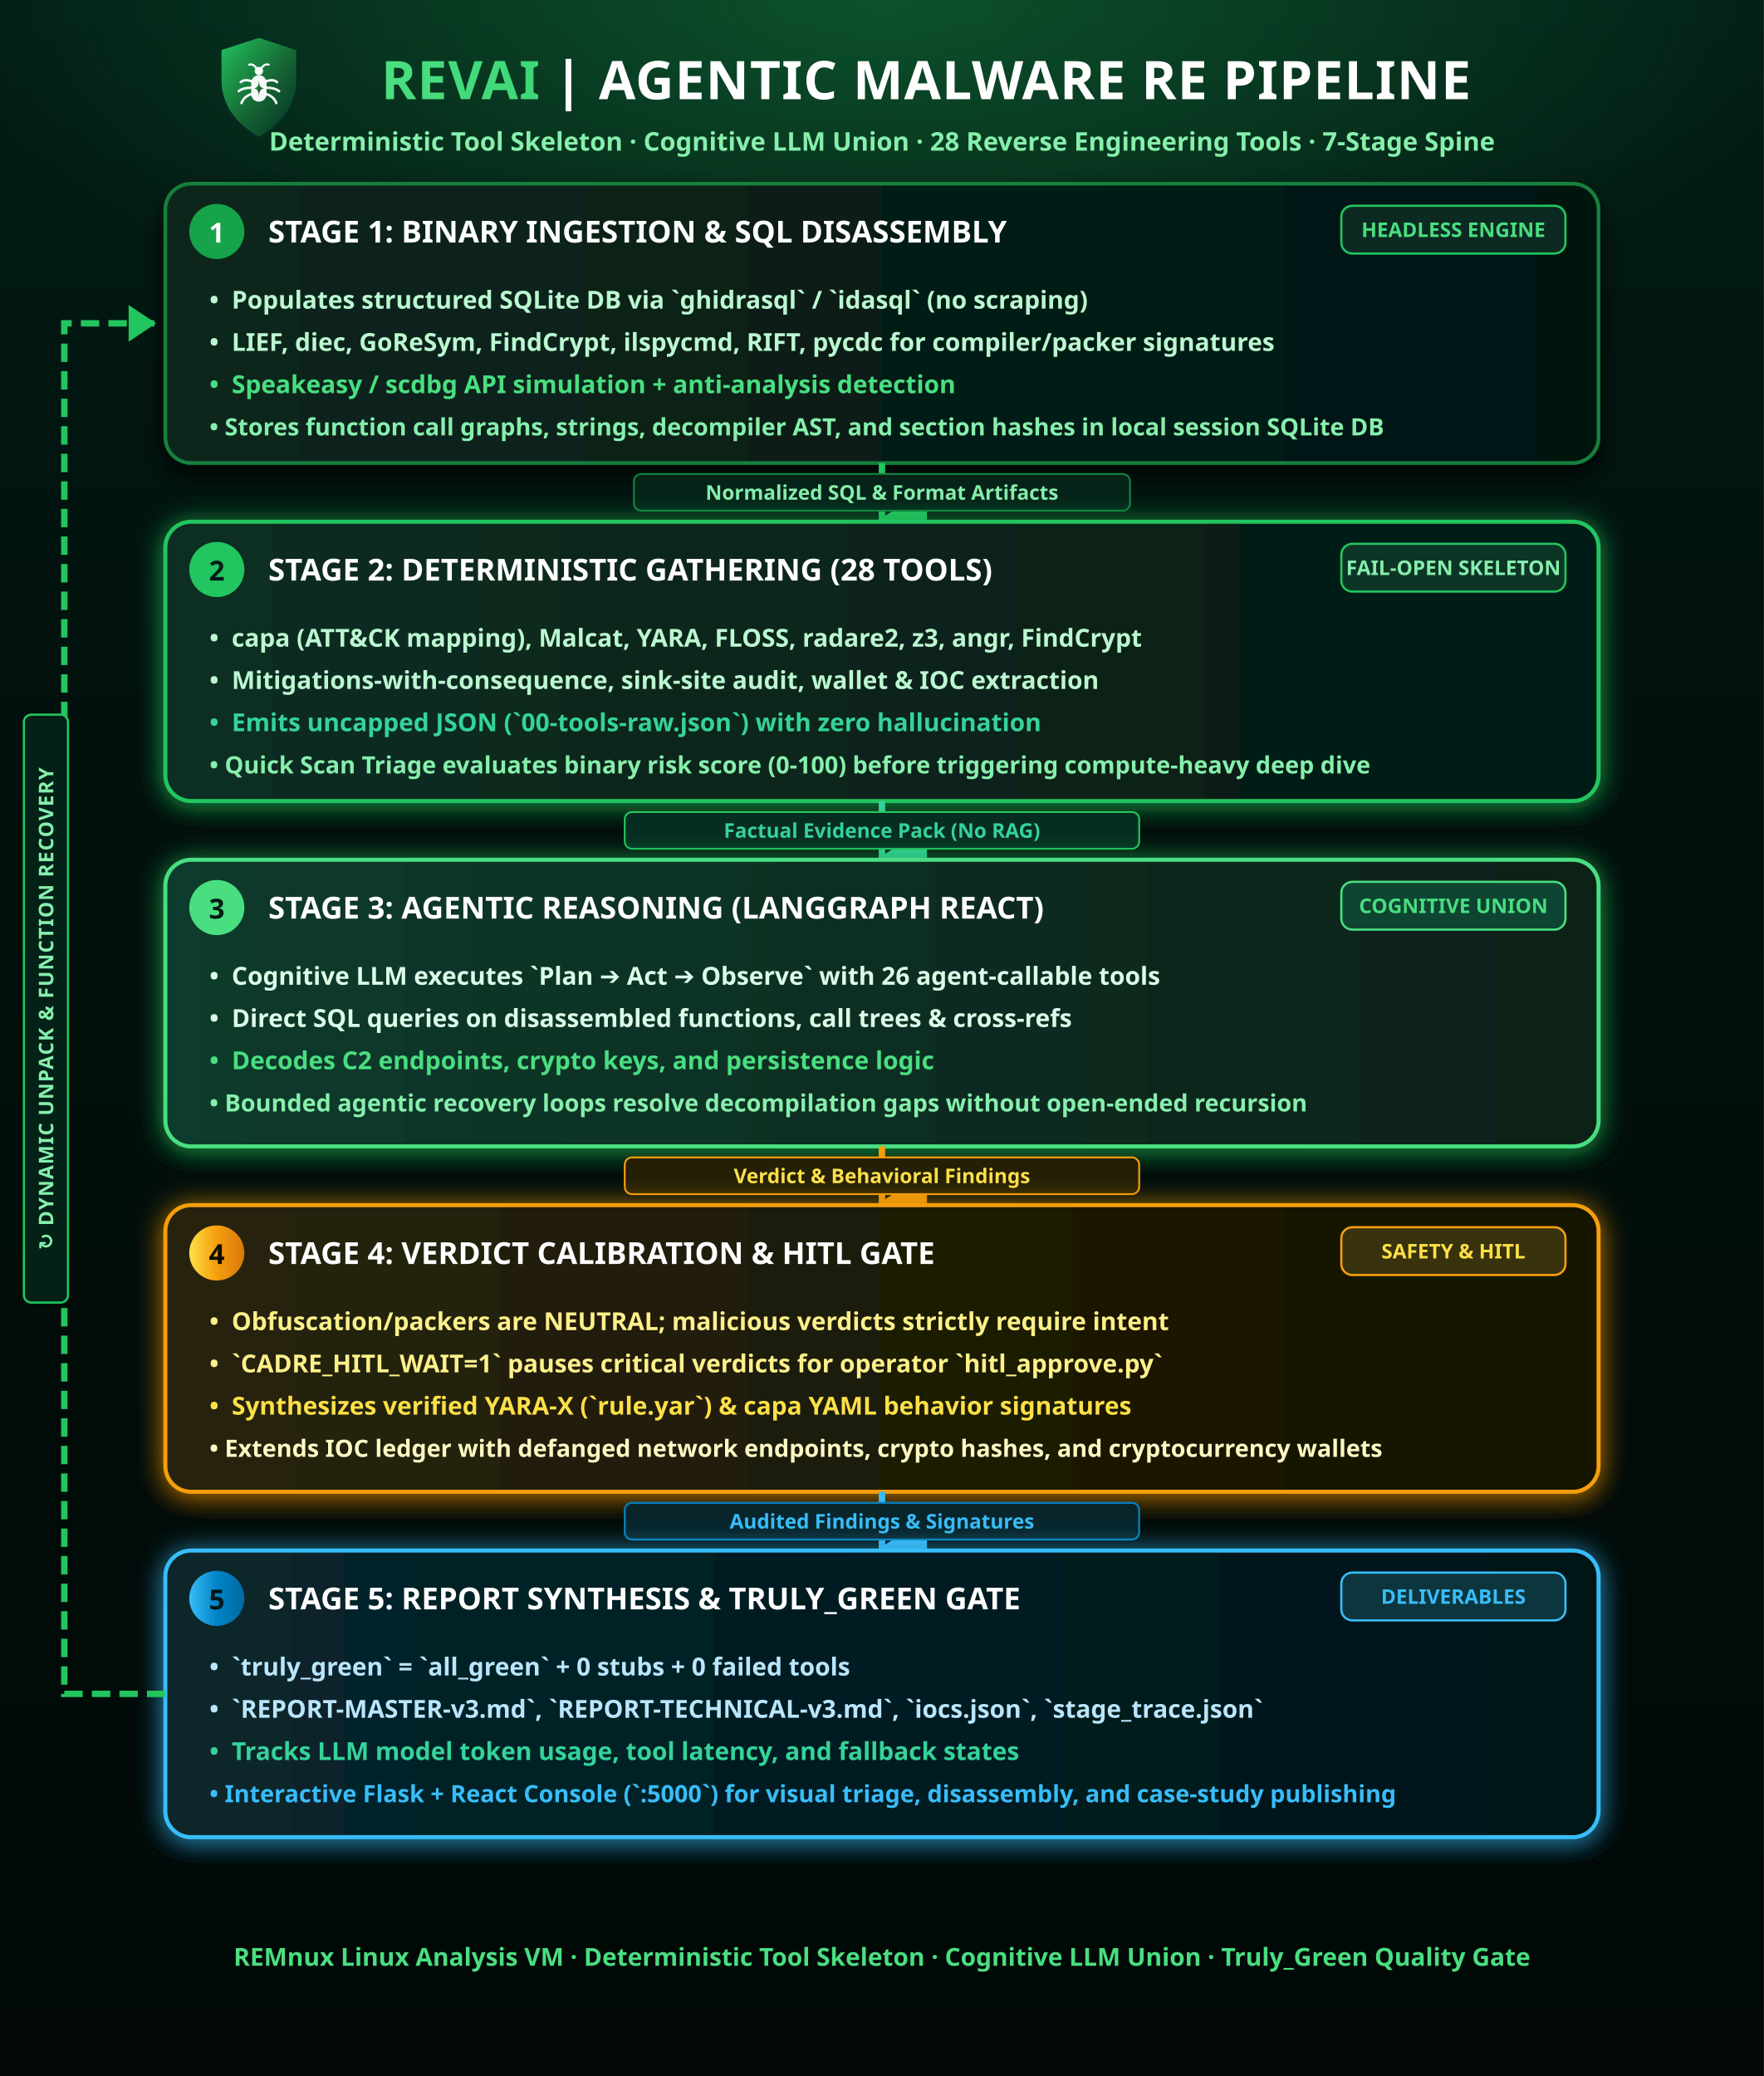
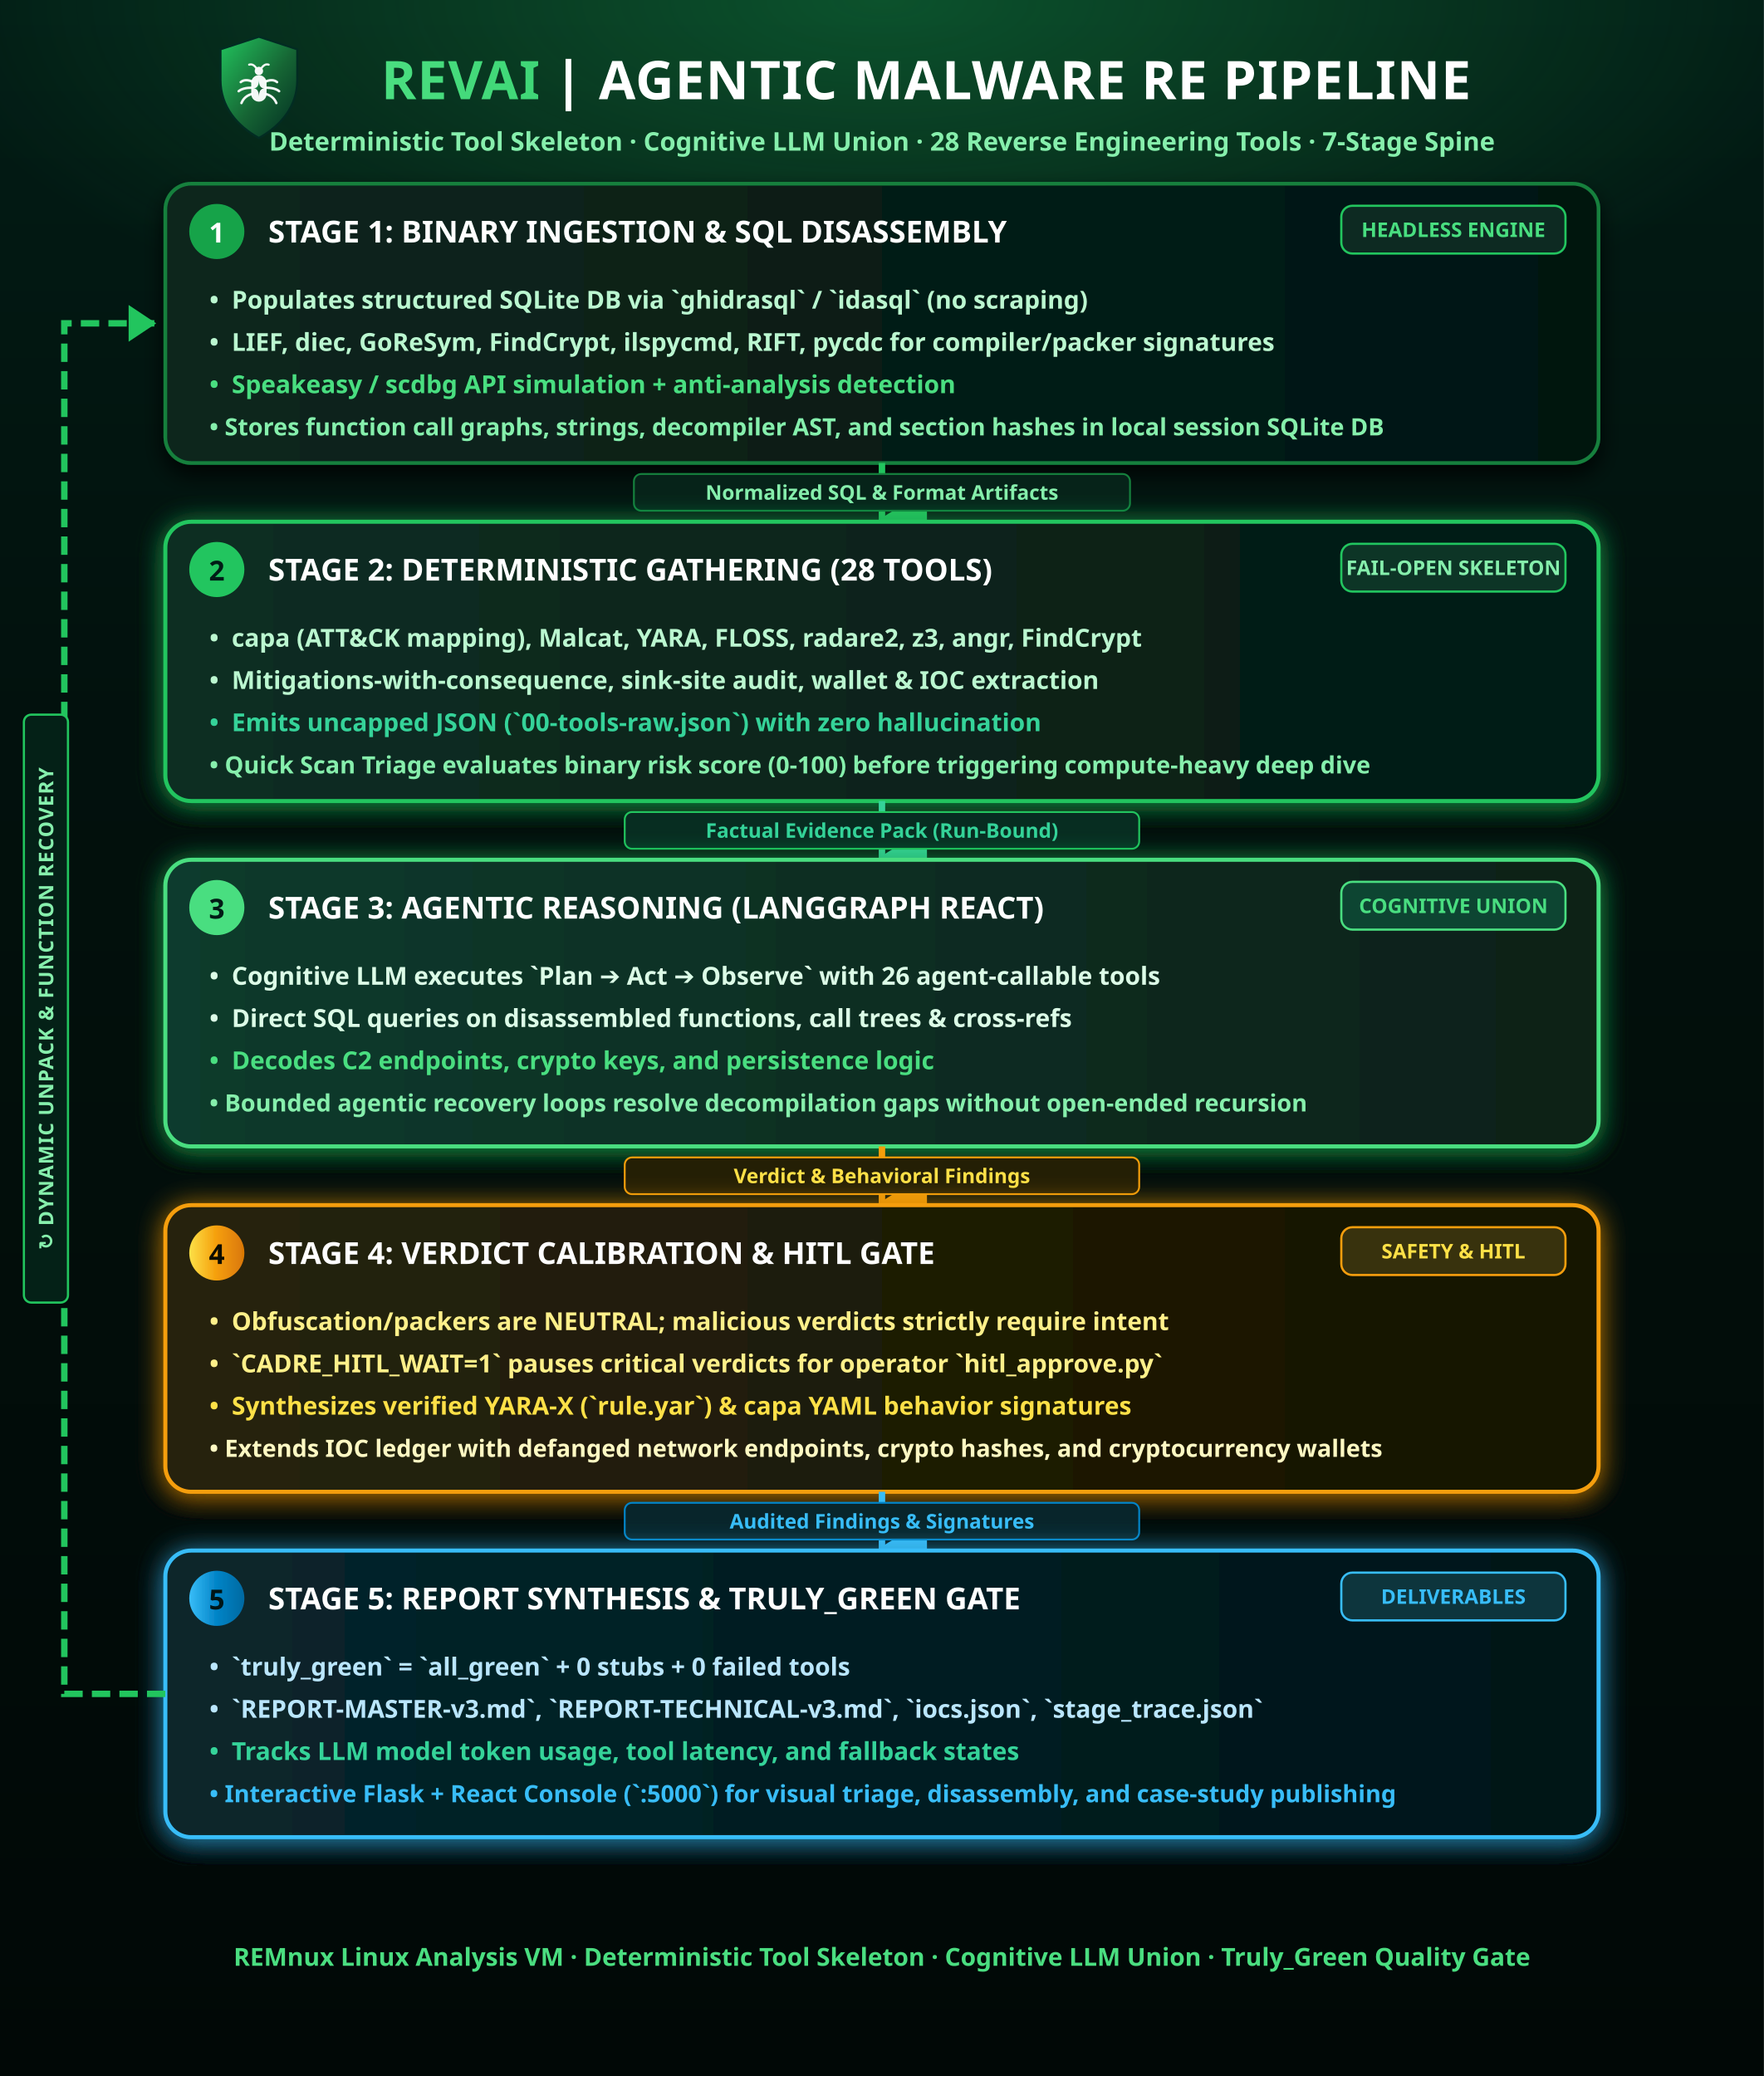
<svg xmlns="http://www.w3.org/2000/svg" width="960" height="1130" viewBox="0 0 960 1130" role="img" aria-label="RevAI Malware Reverse Engineering Architecture Flow">
  <defs>
    <linearGradient id="bgGrad" x1="0" y1="0" x2="0" y2="1">
      <stop offset="0%" stop-color="#021c15" />
      <stop offset="35%" stop-color="#02110d" />
      <stop offset="100%" stop-color="#010806" />
    </linearGradient>
    <radialGradient id="topGlow" cx="50%" cy="0%" r="55%">
      <stop offset="0%" stop-color="#22c55e" stop-opacity="0.32" />
      <stop offset="100%" stop-color="#22c55e" stop-opacity="0" />
    </radialGradient>
    <linearGradient id="shieldGrad" x1="0" y1="0" x2="1" y2="1">
      <stop offset="0%" stop-color="#22c55e" />
      <stop offset="55%" stop-color="#166534" />
      <stop offset="100%" stop-color="#022c22" />
    </linearGradient>
    <linearGradient id="emeraldGrad" x1="0" y1="0" x2="1" y2="0">
      <stop offset="0%" stop-color="#4ade80" />
      <stop offset="50%" stop-color="#22c55e" />
      <stop offset="100%" stop-color="#16a34a" />
    </linearGradient>
    <linearGradient id="goldGrad" x1="0" y1="0" x2="1" y2="0">
      <stop offset="0%" stop-color="#fde047" />
      <stop offset="50%" stop-color="#f59e0b" />
      <stop offset="100%" stop-color="#d97706" />
    </linearGradient>
    <linearGradient id="cyanGrad" x1="0" y1="0" x2="1" y2="0">
      <stop offset="0%" stop-color="#38bdf8" />
      <stop offset="50%" stop-color="#0284c7" />
      <stop offset="100%" stop-color="#0369a1" />
    </linearGradient>
    <linearGradient id="cardIntake" x1="0" y1="0" x2="1" y2="0">
      <stop offset="0%" stop-color="#09261d" />
      <stop offset="100%" stop-color="#041611" />
    </linearGradient>
    <linearGradient id="cardTools" x1="0" y1="0" x2="1" y2="0">
      <stop offset="0%" stop-color="#0b2e23" />
      <stop offset="100%" stop-color="#051a13" />
    </linearGradient>
    <linearGradient id="cardAgent" x1="0" y1="0" x2="1" y2="0">
      <stop offset="0%" stop-color="#0f3b2d" />
      <stop offset="100%" stop-color="#072018" />
    </linearGradient>
    <linearGradient id="cardGate" x1="0" y1="0" x2="1" y2="0">
      <stop offset="0%" stop-color="#262309" />
      <stop offset="100%" stop-color="#161404" />
    </linearGradient>
    <linearGradient id="cardReport" x1="0" y1="0" x2="1" y2="0">
      <stop offset="0%" stop-color="#07262c" />
      <stop offset="100%" stop-color="#031518" />
    </linearGradient>
    <filter id="shadow" x="-10%" y="-10%" width="120%" height="120%">
      <feDropShadow dx="0" dy="6" stdDeviation="6" flood-color="#000000" flood-opacity="0.8" />
    </filter>
    <filter id="glowGreen" x="-20%" y="-20%" width="140%" height="140%">
      <feDropShadow dx="0" dy="0" stdDeviation="7" flood-color="#22c55e" flood-opacity="0.5" />
    </filter>
    <filter id="glowGold" x="-20%" y="-20%" width="140%" height="140%">
      <feDropShadow dx="0" dy="0" stdDeviation="7" flood-color="#f59e0b" flood-opacity="0.5" />
    </filter>
    <filter id="glowCyan" x="-20%" y="-20%" width="140%" height="140%">
      <feDropShadow dx="0" dy="0" stdDeviation="7" flood-color="#38bdf8" flood-opacity="0.5" />
    </filter>
    <marker id="arrDownGreen" markerWidth="10" markerHeight="10" refX="5" refY="7" orient="auto">
      <polygon points="0 0, 10 0, 5 8" fill="#22c55e" />
    </marker>
    <marker id="arrDownEmerald" markerWidth="10" markerHeight="10" refX="5" refY="7" orient="auto">
      <polygon points="0 0, 10 0, 5 8" fill="#34d399" />
    </marker>
    <marker id="arrDownGold" markerWidth="10" markerHeight="10" refX="5" refY="7" orient="auto">
      <polygon points="0 0, 10 0, 5 8" fill="#f59e0b" />
    </marker>
    <marker id="arrDownCyan" markerWidth="10" markerHeight="10" refX="5" refY="7" orient="auto">
      <polygon points="0 0, 10 0, 5 8" fill="#38bdf8" />
    </marker>
  </defs>
  <rect width="960" height="1130" fill="url(#bgGrad)" />
  <rect width="960" height="380" fill="url(#topGlow)" />
  <g transform="translate(480, 46)">
    <g transform="translate(-360, -26) scale(0.38)">
      <path d="M55 0 L110 18 V62 C110 100 86 128 55 145 C24 128 0 100 0 62 V18 Z" fill="url(#shieldGrad)" stroke="#022c22" stroke-width="3" />
      <path d="M52 46 Q47 38 41 40" fill="none" stroke="#ffffff" stroke-width="3" stroke-linecap="round" opacity="0.95" />
      <path d="M58 46 Q63 38 69 40" fill="none" stroke="#ffffff" stroke-width="3" stroke-linecap="round" opacity="0.95" />
      <path d="M45 64 Q35 60 29 65" fill="none" stroke="#ffffff" stroke-width="3.5" stroke-linecap="round" opacity="0.95" />
      <path d="M65 64 Q75 60 81 65" fill="none" stroke="#ffffff" stroke-width="3.5" stroke-linecap="round" opacity="0.95" />
      <path d="M45 73 Q32 73 26 78" fill="none" stroke="#ffffff" stroke-width="3.5" stroke-linecap="round" opacity="0.95" />
      <path d="M65 73 Q78 73 84 78" fill="none" stroke="#ffffff" stroke-width="3.5" stroke-linecap="round" opacity="0.95" />
      <path d="M45 82 Q34 85 30 95" fill="none" stroke="#ffffff" stroke-width="3.5" stroke-linecap="round" opacity="0.95" />
      <path d="M65 82 Q76 85 80 95" fill="none" stroke="#ffffff" stroke-width="3.5" stroke-linecap="round" opacity="0.95" />
      <rect x="44" y="55" width="22" height="38" rx="11" fill="#ffffff" opacity="0.95" />
      <circle cx="55" cy="49" r="6" fill="#ffffff" opacity="0.95" />
      <path d="M55 62 Q55 74 63 74 Q55 74 55 86 Q55 74 47 74 Q55 74 55 62 Z" fill="url(#shieldGrad)" />
    </g>
    <text x="24" y="8" text-anchor="middle" font-family="'Segoe UI', -apple-system, sans-serif" font-size="29" font-weight="900" letter-spacing="0.5">
      <tspan fill="url(#emeraldGrad)">REVAI</tspan>
      <tspan fill="#ffffff" font-weight="800"> | AGENTIC MALWARE RE PIPELINE</tspan>
    </text>
    <text x="0" y="36" text-anchor="middle" font-family="'Segoe UI', -apple-system, sans-serif" font-size="14" font-weight="600" fill="#86efac">
      Deterministic Tool Skeleton · Cognitive LLM Union · 28 Reverse Engineering Tools · 7-Stage Spine
    </text>
  </g>
  <g transform="translate(90, 100)" filter="url(#shadow)">
    <rect x="0" y="0" width="780" height="152" rx="14" fill="url(#cardIntake)" stroke="#15803d" stroke-width="2" />
    <circle cx="28" cy="26" r="15" fill="#16a34a" />
    <text x="28" y="32" text-anchor="middle" font-family="sans-serif" font-size="15" font-weight="900" fill="#ffffff">1</text>
    <text x="56" y="32" font-family="sans-serif" font-size="16.5" font-weight="900" fill="#ffffff">STAGE 1: BINARY INGESTION &amp; SQL DISASSEMBLY</text>
    <rect x="640" y="12" width="122" height="26" rx="6" fill="#082c20" stroke="#22c55e" stroke-width="1.2" />
    <text x="701" y="29" text-anchor="middle" font-family="sans-serif" font-size="11" font-weight="800" fill="#4ade80">HEADLESS ENGINE</text>
    <g transform="translate(24, 52)">
      <text x="0" y="16" font-family="sans-serif" font-size="13.5" font-weight="600" fill="#bbf7d0">• <strong>Ghidra &amp; IDA Pro Headless:</strong> Populates structured SQLite DB via `ghidrasql` / `idasql` (no scraping)</text>
      <text x="0" y="39" font-family="sans-serif" font-size="13.5" font-weight="600" fill="#bbf7d0">• <strong>Format Extractors:</strong> LIEF, diec, GoReSym, FindCrypt, ilspycmd, RIFT, pycdc for compiler/packer signatures</text>
      <text x="0" y="62" font-family="sans-serif" font-size="13.5" font-weight="700" fill="#4ade80">• <strong>Emulation Oracle &amp; Unpack Pass:</strong> Speakeasy / scdbg API simulation + anti-analysis detection</text>
      <text x="0" y="85" font-family="sans-serif" font-size="13" font-weight="600" fill="#86efac">• Stores function call graphs, strings, decompiler AST, and section hashes in local session SQLite DB</text>
    </g>
  </g>
  <g transform="translate(480, 252)">
    <line x1="0" y1="0" x2="0" y2="32" stroke="#22c55e" stroke-width="3.5" marker-end="url(#arrDownGreen)" />
    <rect x="-135" y="6" width="270" height="20" rx="4" fill="#062319" stroke="#15803d" stroke-width="1" />
    <text x="0" y="20" text-anchor="middle" font-family="sans-serif" font-size="11" font-weight="800" fill="#86efac">Normalized SQL &amp; Format Artifacts</text>
  </g>
  <g transform="translate(90, 284)" filter="url(#shadow)">
    <rect x="0" y="0" width="780" height="152" rx="14" fill="url(#cardTools)" stroke="#22c55e" stroke-width="2.2" filter="url(#glowGreen)" />
    <circle cx="28" cy="26" r="15" fill="#22c55e" />
    <text x="28" y="32" text-anchor="middle" font-family="sans-serif" font-size="15" font-weight="900" fill="#021c15">2</text>
    <text x="56" y="32" font-family="sans-serif" font-size="16.5" font-weight="900" fill="#ffffff">STAGE 2: DETERMINISTIC GATHERING (28 TOOLS)</text>
    <rect x="640" y="12" width="122" height="26" rx="6" fill="#093527" stroke="#22c55e" stroke-width="1.2" />
    <text x="701" y="29" text-anchor="middle" font-family="sans-serif" font-size="11" font-weight="800" fill="#86efac">FAIL-OPEN SKELETON</text>
    <g transform="translate(24, 52)">
      <text x="0" y="16" font-family="sans-serif" font-size="13.5" font-weight="600" fill="#bbf7d0">• <strong>28 Deterministic Tools:</strong> capa (ATT&amp;CK mapping), Malcat, YARA, FLOSS, radare2, z3, angr, FindCrypt</text>
      <text x="0" y="39" font-family="sans-serif" font-size="13.5" font-weight="600" fill="#bbf7d0">• <strong>revai-tools Native Extensions:</strong> Mitigations-with-consequence, sink-site audit, wallet &amp; IOC extraction</text>
      <text x="0" y="62" font-family="sans-serif" font-size="13.5" font-weight="700" fill="#34d399">• <strong>Stage-Tagged Evidence Pack:</strong> Emits uncapped JSON (`00-tools-raw.json`) with zero hallucination</text>
      <text x="0" y="85" font-family="sans-serif" font-size="13" font-weight="600" fill="#86efac">• Quick Scan Triage evaluates binary risk score (0-100) before triggering compute-heavy deep dive</text>
    </g>
  </g>
  <g transform="translate(480, 436)">
    <line x1="0" y1="0" x2="0" y2="32" stroke="#34d399" stroke-width="3.5" marker-end="url(#arrDownEmerald)" />
    <rect x="-140" y="6" width="280" height="20" rx="4" fill="#072d21" stroke="#22c55e" stroke-width="1" />
-     <text x="0" y="20" text-anchor="middle" font-family="sans-serif" font-size="11" font-weight="800" fill="#34d399">Factual Evidence Pack (No RAG)</text>
+     <text x="0" y="20" text-anchor="middle" font-family="sans-serif" font-size="11" font-weight="800" fill="#34d399">Factual Evidence Pack (Run-Bound)</text>
  </g>
  <g transform="translate(90, 468)" filter="url(#shadow)">
    <rect x="0" y="0" width="780" height="156" rx="14" fill="url(#cardAgent)" stroke="#4ade80" stroke-width="2.2" filter="url(#glowGreen)" />
    <circle cx="28" cy="26" r="15" fill="#4ade80" />
    <text x="28" y="32" text-anchor="middle" font-family="sans-serif" font-size="15" font-weight="900" fill="#021c15">3</text>
    <text x="56" y="32" font-family="sans-serif" font-size="16.5" font-weight="900" fill="#ffffff">STAGE 3: AGENTIC REASONING (LANGGRAPH REACT)</text>
    <rect x="640" y="12" width="122" height="26" rx="6" fill="#0c4433" stroke="#4ade80" stroke-width="1.2" />
    <text x="701" y="29" text-anchor="middle" font-family="sans-serif" font-size="11" font-weight="800" fill="#4ade80">COGNITIVE UNION</text>
    <g transform="translate(24, 52)">
      <text x="0" y="16" font-family="sans-serif" font-size="13.5" font-weight="600" fill="#dcfce7">• <strong>LangGraph ReAct Loop:</strong> Cognitive LLM executes `Plan ➔ Act ➔ Observe` with 26 agent-callable tools</text>
      <text x="0" y="39" font-family="sans-serif" font-size="13.5" font-weight="600" fill="#dcfce7">• <strong>Evidence-Pack Grounding:</strong> Direct SQL queries on disassembled functions, call trees &amp; cross-refs</text>
      <text x="0" y="62" font-family="sans-serif" font-size="13.5" font-weight="800" fill="#4ade80">• <strong>Deobfuscation &amp; Protocol Extraction:</strong> Decodes C2 endpoints, crypto keys, and persistence logic</text>
      <text x="0" y="85" font-family="sans-serif" font-size="13" font-weight="600" fill="#86efac">• Bounded agentic recovery loops resolve decompilation gaps without open-ended recursion</text>
    </g>
  </g>
  <g transform="translate(480, 624)">
    <line x1="0" y1="0" x2="0" y2="32" stroke="#f59e0b" stroke-width="3.5" marker-end="url(#arrDownGold)" />
    <rect x="-140" y="6" width="280" height="20" rx="4" fill="#241f05" stroke="#f59e0b" stroke-width="1" />
    <text x="0" y="20" text-anchor="middle" font-family="sans-serif" font-size="11" font-weight="800" fill="#fde047">Verdict &amp; Behavioral Findings</text>
  </g>
  <g transform="translate(90, 656)" filter="url(#shadow)">
    <rect x="0" y="0" width="780" height="156" rx="14" fill="url(#cardGate)" stroke="#f59e0b" stroke-width="2.2" filter="url(#glowGold)" />
    <circle cx="28" cy="26" r="15" fill="url(#goldGrad)" />
    <text x="28" y="32" text-anchor="middle" font-family="sans-serif" font-size="15" font-weight="900" fill="#0c0701">4</text>
    <text x="56" y="32" font-family="sans-serif" font-size="16.5" font-weight="900" fill="#ffffff">STAGE 4: VERDICT CALIBRATION &amp; HITL GATE</text>
    <rect x="640" y="12" width="122" height="26" rx="6" fill="#383008" stroke="#f59e0b" stroke-width="1.2" />
    <text x="701" y="29" text-anchor="middle" font-family="sans-serif" font-size="11" font-weight="900" fill="#fde047">SAFETY &amp; HITL</text>
    <g transform="translate(24, 52)">
      <text x="0" y="16" font-family="sans-serif" font-size="13.5" font-weight="600" fill="#fef08a">• <strong>Verdict Calibration Contract:</strong> Obfuscation/packers are NEUTRAL; malicious verdicts strictly require intent</text>
      <text x="0" y="39" font-family="sans-serif" font-size="13.5" font-weight="600" fill="#fef08a">• <strong>✋ Human-in-the-Loop Gate:</strong> `CADRE_HITL_WAIT=1` pauses critical verdicts for operator `hitl_approve.py`</text>
      <text x="0" y="62" font-family="sans-serif" font-size="13.5" font-weight="800" fill="#fde047">• <strong>Automated Rule Generation:</strong> Synthesizes verified YARA-X (`rule.yar`) &amp; capa YAML behavior signatures</text>
      <text x="0" y="85" font-family="sans-serif" font-size="13" font-weight="600" fill="#fef9c3">• Extends IOC ledger with defanged network endpoints, crypto hashes, and cryptocurrency wallets</text>
    </g>
  </g>
  <g transform="translate(480, 812)">
    <line x1="0" y1="0" x2="0" y2="32" stroke="#38bdf8" stroke-width="3.5" marker-end="url(#arrDownCyan)" />
    <rect x="-140" y="6" width="280" height="20" rx="4" fill="#08252b" stroke="#0284c7" stroke-width="1" />
    <text x="0" y="20" text-anchor="middle" font-family="sans-serif" font-size="11" font-weight="800" fill="#38bdf8">Audited Findings &amp; Signatures</text>
  </g>
  <g transform="translate(90, 844)" filter="url(#shadow)">
    <rect x="0" y="0" width="780" height="156" rx="14" fill="url(#cardReport)" stroke="#38bdf8" stroke-width="2.2" filter="url(#glowCyan)" />
    <circle cx="28" cy="26" r="15" fill="url(#cyanGrad)" />
    <text x="28" y="32" text-anchor="middle" font-family="sans-serif" font-size="15" font-weight="900" fill="#031518">5</text>
    <text x="56" y="32" font-family="sans-serif" font-size="16.5" font-weight="900" fill="#ffffff">STAGE 5: REPORT SYNTHESIS &amp; TRULY_GREEN GATE</text>
    <rect x="640" y="12" width="122" height="26" rx="6" fill="#09353e" stroke="#38bdf8" stroke-width="1.2" />
    <text x="701" y="29" text-anchor="middle" font-family="sans-serif" font-size="11" font-weight="800" fill="#38bdf8">DELIVERABLES</text>
    <g transform="translate(24, 52)">
      <text x="0" y="16" font-family="sans-serif" font-size="13.5" font-weight="600" fill="#bae6fd">• <strong>Honest Quality Gate (`report_quality.py`):</strong> `truly_green` = `all_green` + 0 stubs + 0 failed tools</text>
      <text x="0" y="39" font-family="sans-serif" font-size="13.5" font-weight="600" fill="#bae6fd">• <strong>Comprehensive Deliverables:</strong> `REPORT-MASTER-v3.md`, `REPORT-TECHNICAL-v3.md`, `iocs.json`, `stage_trace.json`</text>
      <text x="0" y="62" font-family="sans-serif" font-size="13.5" font-weight="700" fill="#34d399">• <strong>Audit Trail &amp; Provenance:</strong> Tracks LLM model token usage, tool latency, and fallback states</text>
      <text x="0" y="85" font-family="sans-serif" font-size="13" font-weight="700" fill="#38bdf8">• Interactive Flask + React Console (`:5000`) for visual triage, disassembly, and case-study publishing</text>
    </g>
  </g>
  <path d="M 90 922 L 35 922 L 35 176 L 85 176" fill="none" stroke="#22c55e" stroke-width="3.5" stroke-dasharray="10 5" />
  <polygon points="85,176 70,166 70,186" fill="#22c55e" />
  <g transform="translate(25, 549) rotate(-90)">
    <rect x="-160" y="-12" width="320" height="24" rx="4" fill="#042117" stroke="#22c55e" stroke-width="1.2" />
    <text x="0" y="4" text-anchor="middle" font-family="sans-serif" font-size="11" font-weight="800" fill="#86efac" letter-spacing="0.5">
      ↻ DYNAMIC UNPACK &amp; FUNCTION RECOVERY
    </text>
  </g>
  <g transform="translate(480, 1070)">
    <text text-anchor="middle" font-family="'Segoe UI', sans-serif" font-size="13.5" font-weight="600" fill="#4ade80">
      REMnux Linux Analysis VM · Deterministic Tool Skeleton · Cognitive LLM Union · Truly_Green Quality Gate
    </text>
  </g>
</svg>
